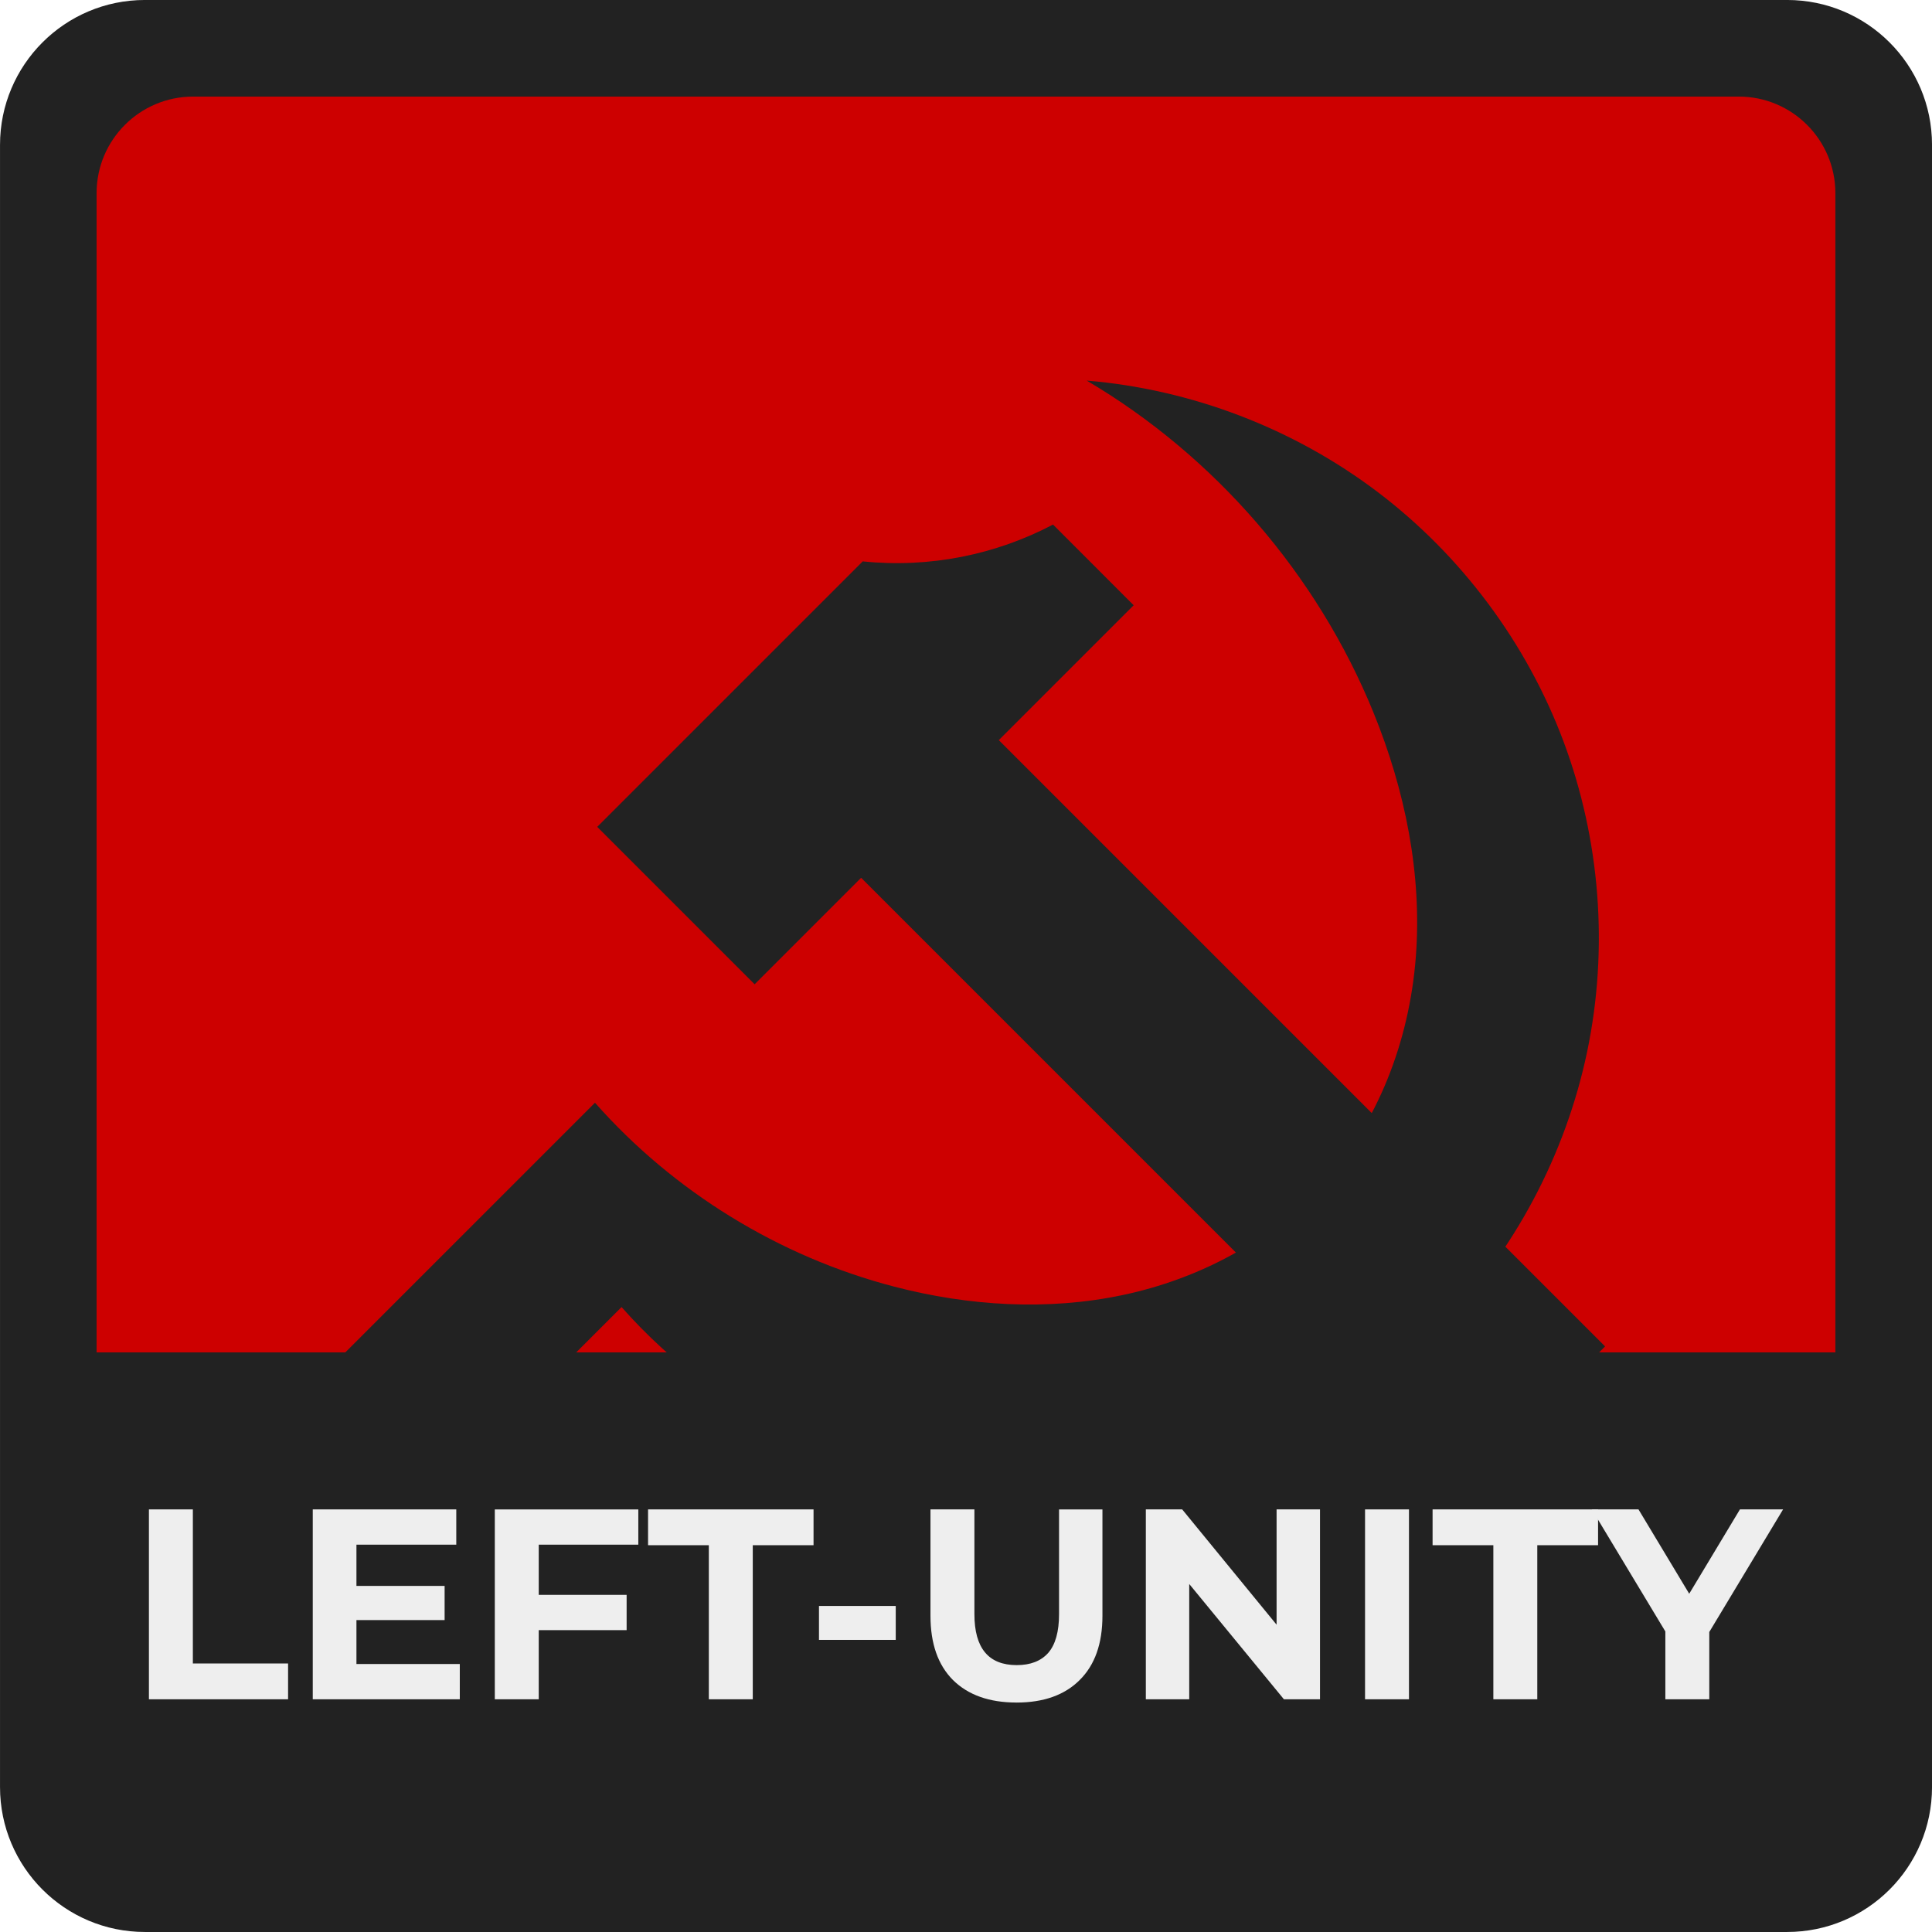
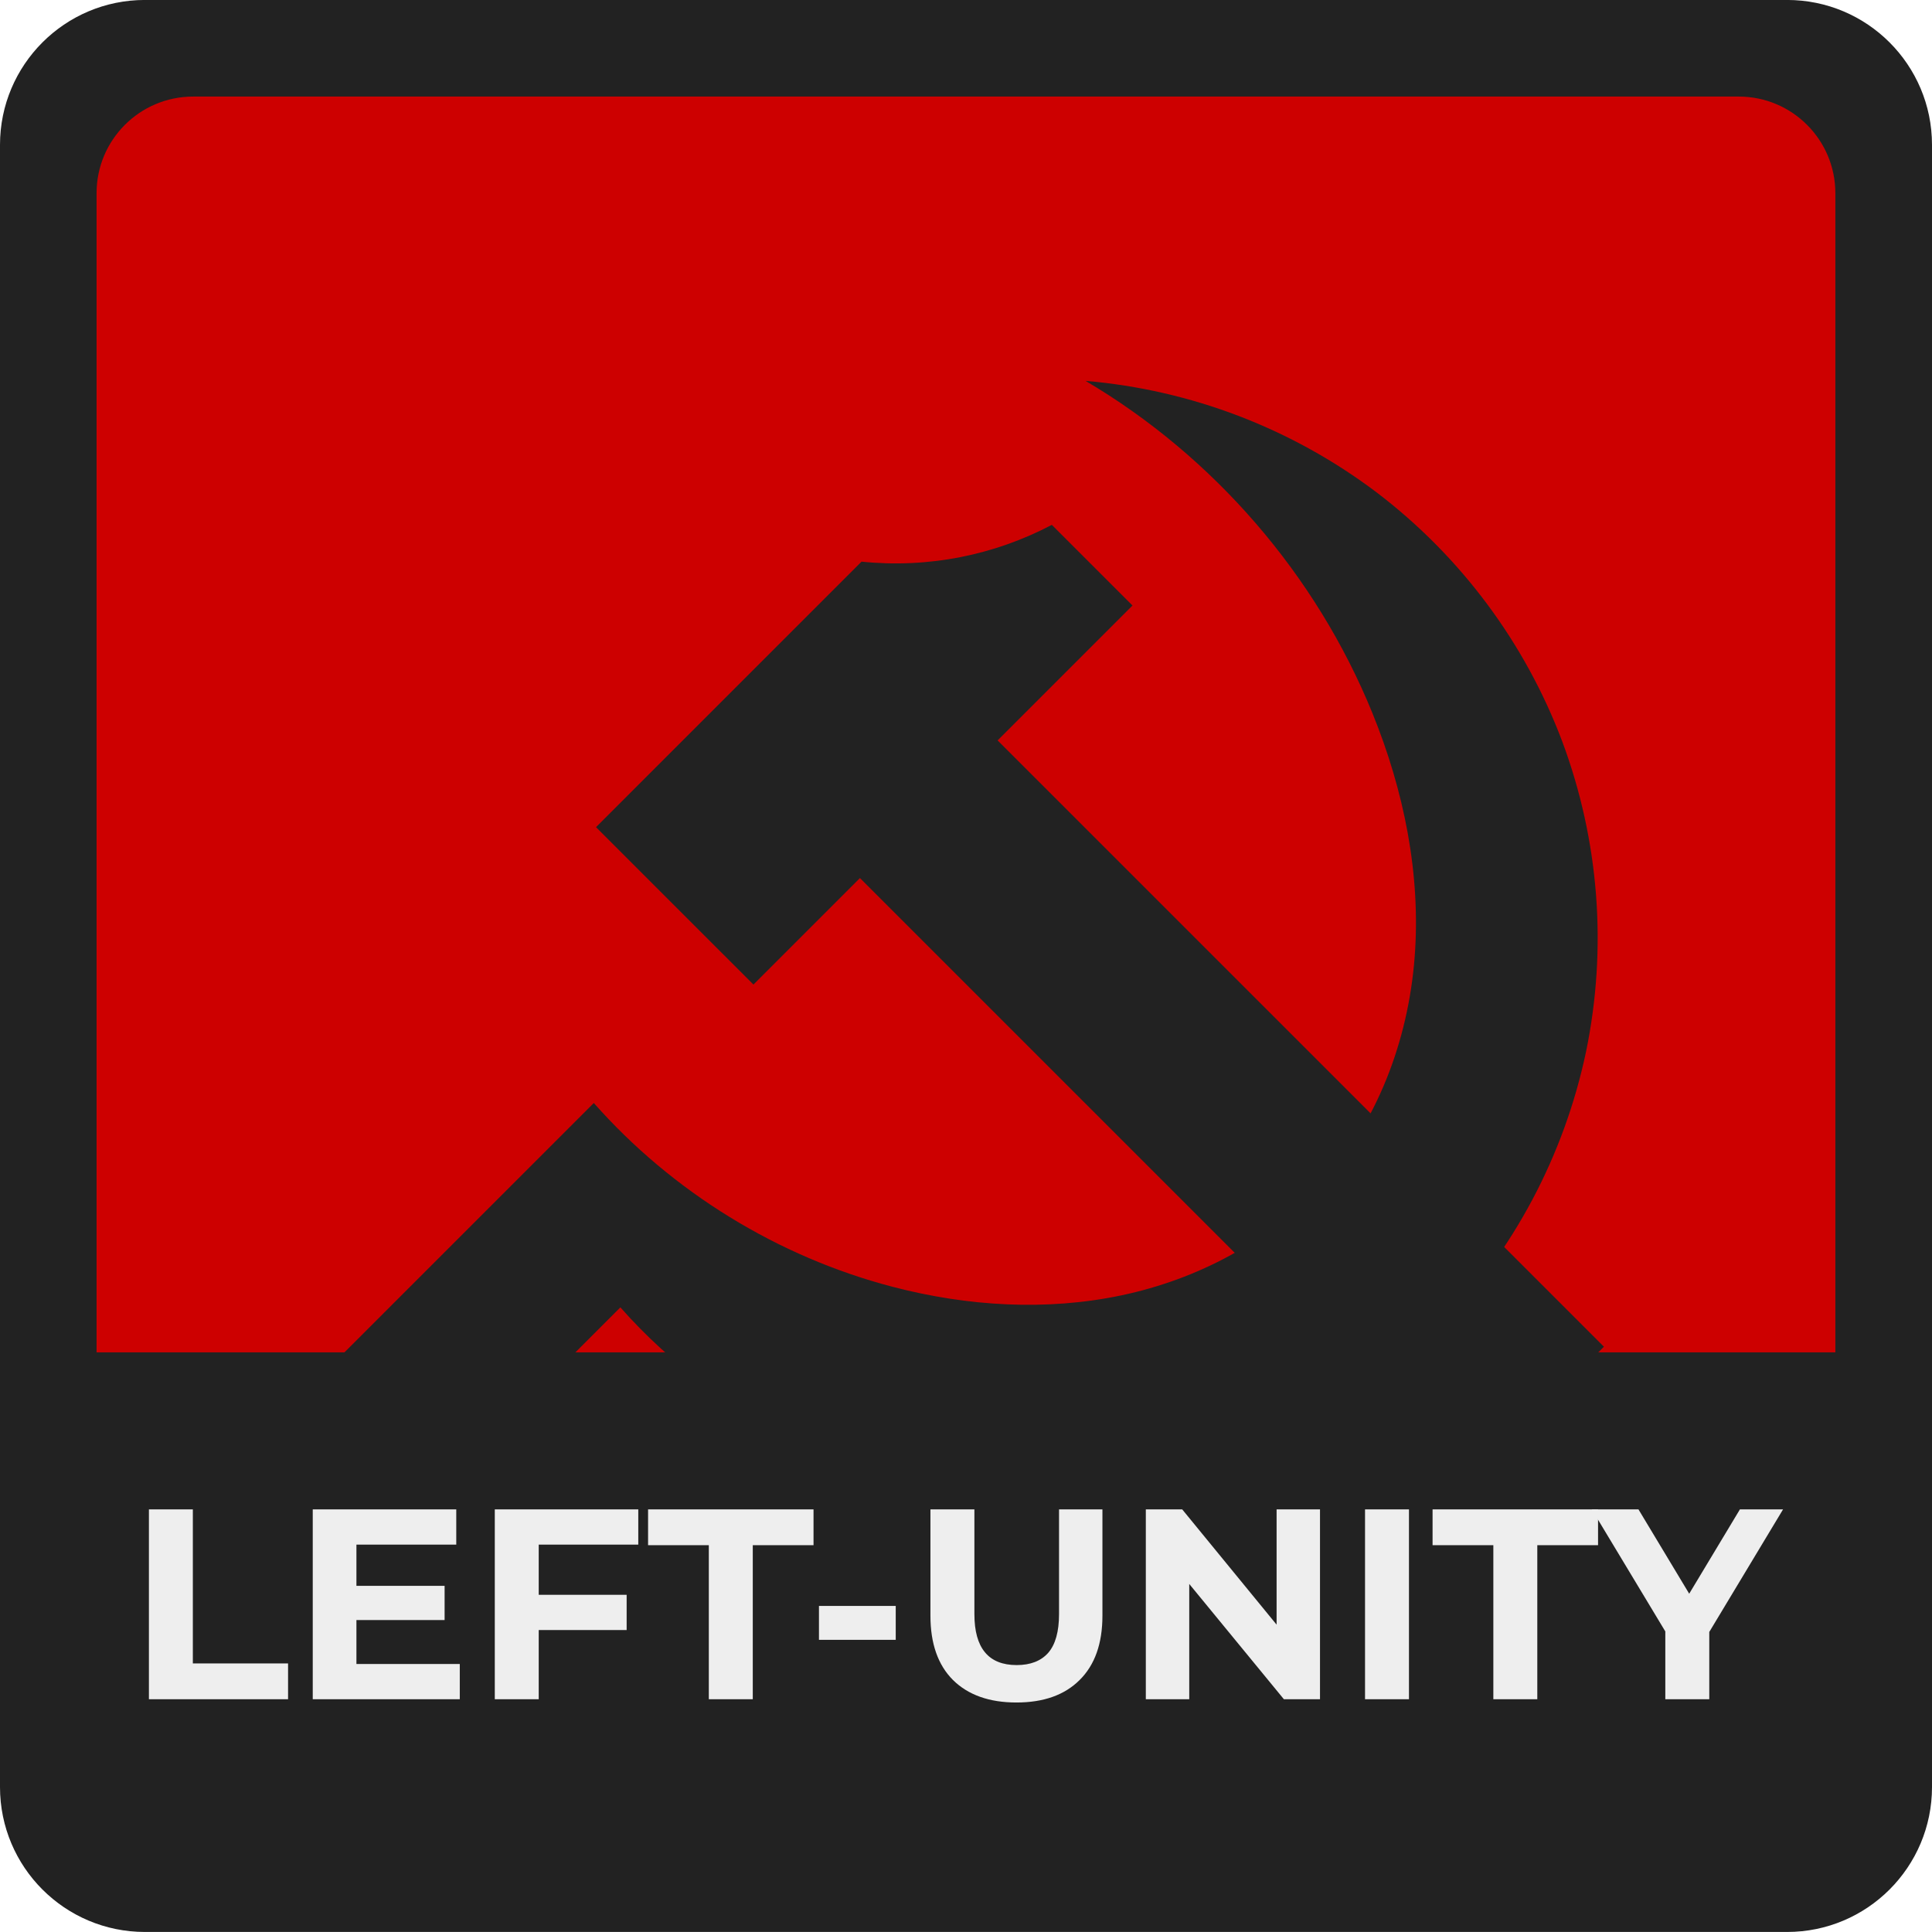
- <svg xmlns="http://www.w3.org/2000/svg" width="200" height="200" viewBox="0 0 52.917 52.917" version="1.1" id="svg8">
-   <defs id="defs2">
-     <rect x="-255.23" y="125.834" width="102.525" height="46.959" id="rect873" />
+ <svg xmlns="http://www.w3.org/2000/svg" width="200" height="200" viewBox="0 0 52.917 52.917">
+   <defs>
+     <path id="a" d="M-255.23 125.834h102.525v46.959H-255.23z" />
  </defs>
-   <g id="layer1" transform="translate(249.8045,-91.40947)">
-     <rect y="91.409" x="-249.804" height="52.917" width="52.917" id="rect5238-5" style="fill:#222222;fill-opacity:1;fill-rule:nonzero;stroke:none;stroke-width:0.5;stroke-linecap:butt;stroke-linejoin:round;stroke-miterlimit:4;stroke-dasharray:none;stroke-dashoffset:0;stroke-opacity:0.909;paint-order:normal" rx="3.969" ry="3.969" />
-     <rect style="fill:#cd0000;fill-opacity:1;fill-rule:nonzero;stroke:none;stroke-width:0.5;stroke-linecap:butt;stroke-linejoin:round;stroke-miterlimit:4;stroke-dasharray:none;stroke-dashoffset:0;stroke-opacity:0.909;paint-order:normal" id="rect5240-3" width="47.625" height="47.625" x="-247.159" y="94.055" rx="2.646" ry="2.646" />
-     <path id="path5244-6" d="m -248.349,128.451 v 8.334 c 0,3.078 2.478,5.556 5.556,5.556 h 38.894 c 3.078,0 5.556,-2.478 5.556,-5.556 v -8.334 z" style="fill:#222222;fill-opacity:1;fill-rule:nonzero;stroke:none;stroke-width:0.5;stroke-linecap:butt;stroke-linejoin:round;stroke-miterlimit:4;stroke-dasharray:none;stroke-dashoffset:0;stroke-opacity:0.909;paint-order:normal" />
-     <g id="g19710" transform="matrix(0.3370852,0,0,0.3370852,1936.131,-465.9018)" style="fill:#222222;fill-opacity:1;stroke-width:2.967">
-       <path id="path19657-0" d="m -6436.471,1742.927 c 6.388,7.231 14.963,12.503 24.299,14.939 6.056,1.58 12.473,1.979 18.596,0.684 6.124,-1.294 11.938,-4.336 16.158,-8.958 4.575,-5.01 7.113,-11.701 7.641,-18.466 0.528,-6.764 -0.872,-13.594 -3.428,-19.878 -4.56,-11.21 -12.884,-20.851 -23.309,-26.998 8.513,0.71 16.806,3.883 23.618,9.037 6.812,5.154 12.121,12.272 15.118,20.271 2.997,7.999 3.674,16.853 1.926,25.215 -1.748,8.362 -5.913,16.203 -11.864,22.332 -8.683,8.944 -21.18,14.056 -33.642,13.761 -12.462,-0.295 -24.703,-5.992 -32.954,-15.336 l -14.556,14.557 -9.382,-9.382 z" style="fill:#222222;fill-opacity:1;stroke:none;stroke-width:0.157;stroke-linecap:butt;stroke-linejoin:miter;stroke-miterlimit:4;stroke-dasharray:none;stroke-opacity:1" />
-       <path id="path19683-5" d="m -6392.7,1702.504 -10.959,10.959 49.263,49.263 -11.131,11.241 -49.318,-49.318 -8.654,8.654 -12.791,-12.791 21.573,-21.573 c 2.681,0.276 5.403,0.15 8.047,-0.371 2.581,-0.509 5.088,-1.394 7.417,-2.62 z" style="fill:#222222;fill-opacity:1;stroke:none;stroke-width:0.785px;stroke-linecap:butt;stroke-linejoin:miter;stroke-opacity:1" />
+   <g transform="translate(249.804 -91.41)">
+     <rect y="91.409" x="-249.804" height="52.917" width="52.917" style="fill:#222;fill-opacity:1;fill-rule:nonzero;stroke:none;stroke-width:.5;stroke-linecap:butt;stroke-linejoin:round;stroke-miterlimit:4;stroke-dasharray:none;stroke-dashoffset:0;stroke-opacity:.909;paint-order:normal" rx="3.969" ry="3.969" />
+     <rect style="fill:#cd0000;fill-opacity:1;fill-rule:nonzero;stroke:none;stroke-width:.5;stroke-linecap:butt;stroke-linejoin:round;stroke-miterlimit:4;stroke-dasharray:none;stroke-dashoffset:0;stroke-opacity:.909;paint-order:normal" width="47.625" height="47.625" x="-247.159" y="94.055" rx="2.646" ry="2.646" />
+     <path d="M-248.35 128.451v8.335a5.544 5.544 0 0 0 5.557 5.556h38.894a5.544 5.544 0 0 0 5.556-5.556v-8.335z" style="fill:#222;fill-opacity:1;fill-rule:nonzero;stroke:none;stroke-width:.5;stroke-linecap:butt;stroke-linejoin:round;stroke-miterlimit:4;stroke-dasharray:none;stroke-dashoffset:0;stroke-opacity:.909;paint-order:normal" />
+     <g style="fill:#222;fill-opacity:1;stroke-width:2.967">
+       <path d="M-6436.471 1742.927c6.387 7.23 14.963 12.503 24.298 14.939 6.056 1.58 12.473 1.978 18.597.684 6.123-1.294 11.937-4.335 16.158-8.957 4.575-5.01 7.113-11.702 7.64-18.466.529-6.764-.87-13.594-3.427-19.878-4.56-11.21-12.884-20.851-23.31-26.998a45.685 45.685 0 0 1 23.619 9.037 45.684 45.684 0 0 1 15.118 20.271 45.684 45.684 0 0 1 1.926 25.215 45.683 45.683 0 0 1-11.864 22.332c-8.683 8.944-21.18 14.055-33.642 13.76-12.462-.294-24.703-5.99-32.954-15.335l-14.556 14.557-9.382-9.382z" style="fill:#222;fill-opacity:1;stroke:none;stroke-width:.157;stroke-linecap:butt;stroke-linejoin:miter;stroke-miterlimit:4;stroke-dasharray:none;stroke-opacity:1" transform="matrix(.33709 0 0 .33709 1936.13 -465.902)" />
+       <path d="m-6392.7 1702.504-10.96 10.96 49.264 49.262-11.131 11.24-49.318-49.317-8.654 8.654-12.791-12.79 21.572-21.573c2.681.276 5.403.15 8.047-.37a27.264 27.264 0 0 0 7.417-2.62z" style="fill:#222;fill-opacity:1;stroke:none;stroke-width:.785px;stroke-linecap:butt;stroke-linejoin:miter;stroke-opacity:1" transform="matrix(.33709 0 0 .33709 1936.13 -465.902)" />
    </g>
-     <g aria-label="LEFT-UNITY" transform="matrix(0.7020608,0,0,0.7020608,-67.155,42.78033)" id="text871" style="font-style:normal;font-weight:normal;font-size:10.583px;line-height:1.25;font-family:sans-serif;white-space:pre;shape-inside:url(#rect873);fill:#eeeeee;fill-opacity:1;stroke:none;stroke-width:1.424">
-       <path d="m -254.352,128.153 h 1.714 v 6.011 h 3.715 v 1.397 h -5.429 z" style="font-style:normal;font-variant:normal;font-weight:bold;font-stretch:normal;font-family:Montserrat;-inkscape-font-specification:'Montserrat Bold';fill:#eeeeee;fill-opacity:1;stroke-width:2.029" id="path845" />
-       <path d="m -242.224,134.185 v 1.376 h -5.736 v -7.408 h 5.599 v 1.376 h -3.895 v 1.609 h 3.44 v 1.333 h -3.44 v 1.714 z" style="font-style:normal;font-variant:normal;font-weight:bold;font-stretch:normal;font-family:Montserrat;-inkscape-font-specification:'Montserrat Bold';fill:#eeeeee;fill-opacity:1;stroke-width:2.029" id="path847" />
-       <path d="m -239.144,129.529 v 1.958 h 3.429 v 1.376 h -3.429 v 2.699 h -1.714 v -7.408 h 5.599 v 1.376 z" style="font-style:normal;font-variant:normal;font-weight:bold;font-stretch:normal;font-family:Montserrat;-inkscape-font-specification:'Montserrat Bold';fill:#eeeeee;fill-opacity:1;stroke-width:2.029" id="path849" />
-       <path d="m -232.508,129.55 h -2.371 v -1.397 h 6.456 v 1.397 h -2.371 v 6.011 h -1.714 z" style="font-style:normal;font-variant:normal;font-weight:bold;font-stretch:normal;font-family:Montserrat;-inkscape-font-specification:'Montserrat Bold';fill:#eeeeee;fill-opacity:1;stroke-width:2.029" id="path851" />
-       <path d="m -228.211,131.92 h 2.995 v 1.323 h -2.995 z" style="font-style:normal;font-variant:normal;font-weight:bold;font-stretch:normal;font-family:Montserrat;-inkscape-font-specification:'Montserrat Bold';fill:#eeeeee;fill-opacity:1;stroke-width:2.029" id="path853" />
-       <path d="m -220.507,135.688 q -1.587,0 -2.476,-0.878 -0.878,-0.878 -0.878,-2.508 v -4.149 h 1.714 v 4.085 q 0,1.99 1.651,1.99 0.804,0 1.228,-0.476 0.423,-0.487 0.423,-1.513 v -4.085 h 1.693 v 4.149 q 0,1.63 -0.889,2.508 -0.878,0.878 -2.466,0.878 z" style="font-style:normal;font-variant:normal;font-weight:bold;font-stretch:normal;font-family:Montserrat;-inkscape-font-specification:'Montserrat Bold';fill:#eeeeee;fill-opacity:1;stroke-width:2.029" id="path855" />
-       <path d="m -208.664,128.153 v 7.408 h -1.408 l -3.694,-4.498 v 4.498 h -1.693 v -7.408 h 1.418 l 3.683,4.498 v -4.498 z" style="font-style:normal;font-variant:normal;font-weight:bold;font-stretch:normal;font-family:Montserrat;-inkscape-font-specification:'Montserrat Bold';fill:#eeeeee;fill-opacity:1;stroke-width:2.029" id="path857" />
-       <path d="m -206.907,128.153 h 1.714 v 7.408 h -1.714 z" style="font-style:normal;font-variant:normal;font-weight:bold;font-stretch:normal;font-family:Montserrat;-inkscape-font-specification:'Montserrat Bold';fill:#eeeeee;fill-opacity:1;stroke-width:2.029" id="path859" />
-       <path d="m -201.901,129.55 h -2.371 v -1.397 h 6.456 v 1.397 h -2.371 v 6.011 h -1.714 z" style="font-style:normal;font-variant:normal;font-weight:bold;font-stretch:normal;font-family:Montserrat;-inkscape-font-specification:'Montserrat Bold';fill:#eeeeee;fill-opacity:1;stroke-width:2.029" id="path861" />
-       <path d="m -193.477,132.936 v 2.625 h -1.714 v -2.646 l -2.868,-4.762 h 1.82 l 1.979,3.291 1.979,-3.291 h 1.683 z" style="font-style:normal;font-variant:normal;font-weight:bold;font-stretch:normal;font-family:Montserrat;-inkscape-font-specification:'Montserrat Bold';fill:#eeeeee;fill-opacity:1;stroke-width:2.029" id="path863" />
+     <g aria-label="LEFT-UNITY" transform="translate(-67.155 42.78) scale(.70206)" style="font-style:normal;font-weight:400;font-size:10.583px;line-height:1.25;font-family:sans-serif;white-space:pre;shape-inside:url(#a);fill:#eee;fill-opacity:1;stroke:none;stroke-width:1.424">
+       <path d="M-254.352 128.153h1.714v6.011h3.715v1.397h-5.429zM-242.224 134.185v1.376h-5.736v-7.408h5.599v1.376h-3.895v1.608h3.44v1.334h-3.44v1.714zM-239.144 129.529v1.957h3.43v1.376h-3.43v2.699h-1.714v-7.408h5.598v1.376zM-232.508 129.55h-2.37v-1.397h6.455v1.397h-2.37v6.011h-1.715zM-228.211 131.92h2.995v1.323h-2.995zM-220.507 135.688q-1.587 0-2.476-.878-.879-.879-.879-2.509v-4.148h1.715v4.085q0 1.99 1.65 1.99.805 0 1.229-.477.423-.487.423-1.513v-4.085h1.693v4.148q0 1.63-.889 2.509-.878.878-2.466.878zM-208.664 128.153v7.408h-1.408l-3.693-4.498v4.498h-1.694v-7.408h1.419l3.683 4.498v-4.498zM-206.907 128.153h1.714v7.408h-1.714zM-201.901 129.55h-2.371v-1.397h6.456v1.397h-2.37v6.011h-1.715z" style="font-style:normal;font-variant:normal;font-weight:700;font-stretch:normal;font-family:Montserrat;-inkscape-font-specification:'Montserrat Bold';fill:#eee;fill-opacity:1;stroke-width:2.029" />
+       <path d="M-193.477 132.936v2.625h-1.715v-2.646l-2.868-4.762h1.82l1.98 3.291 1.979-3.291h1.683z" style="font-style:normal;font-variant:normal;font-weight:700;font-stretch:normal;font-family:Montserrat;-inkscape-font-specification:'Montserrat Bold';fill:#eee;fill-opacity:1;stroke-width:2.029" />
    </g>
  </g>
</svg>
